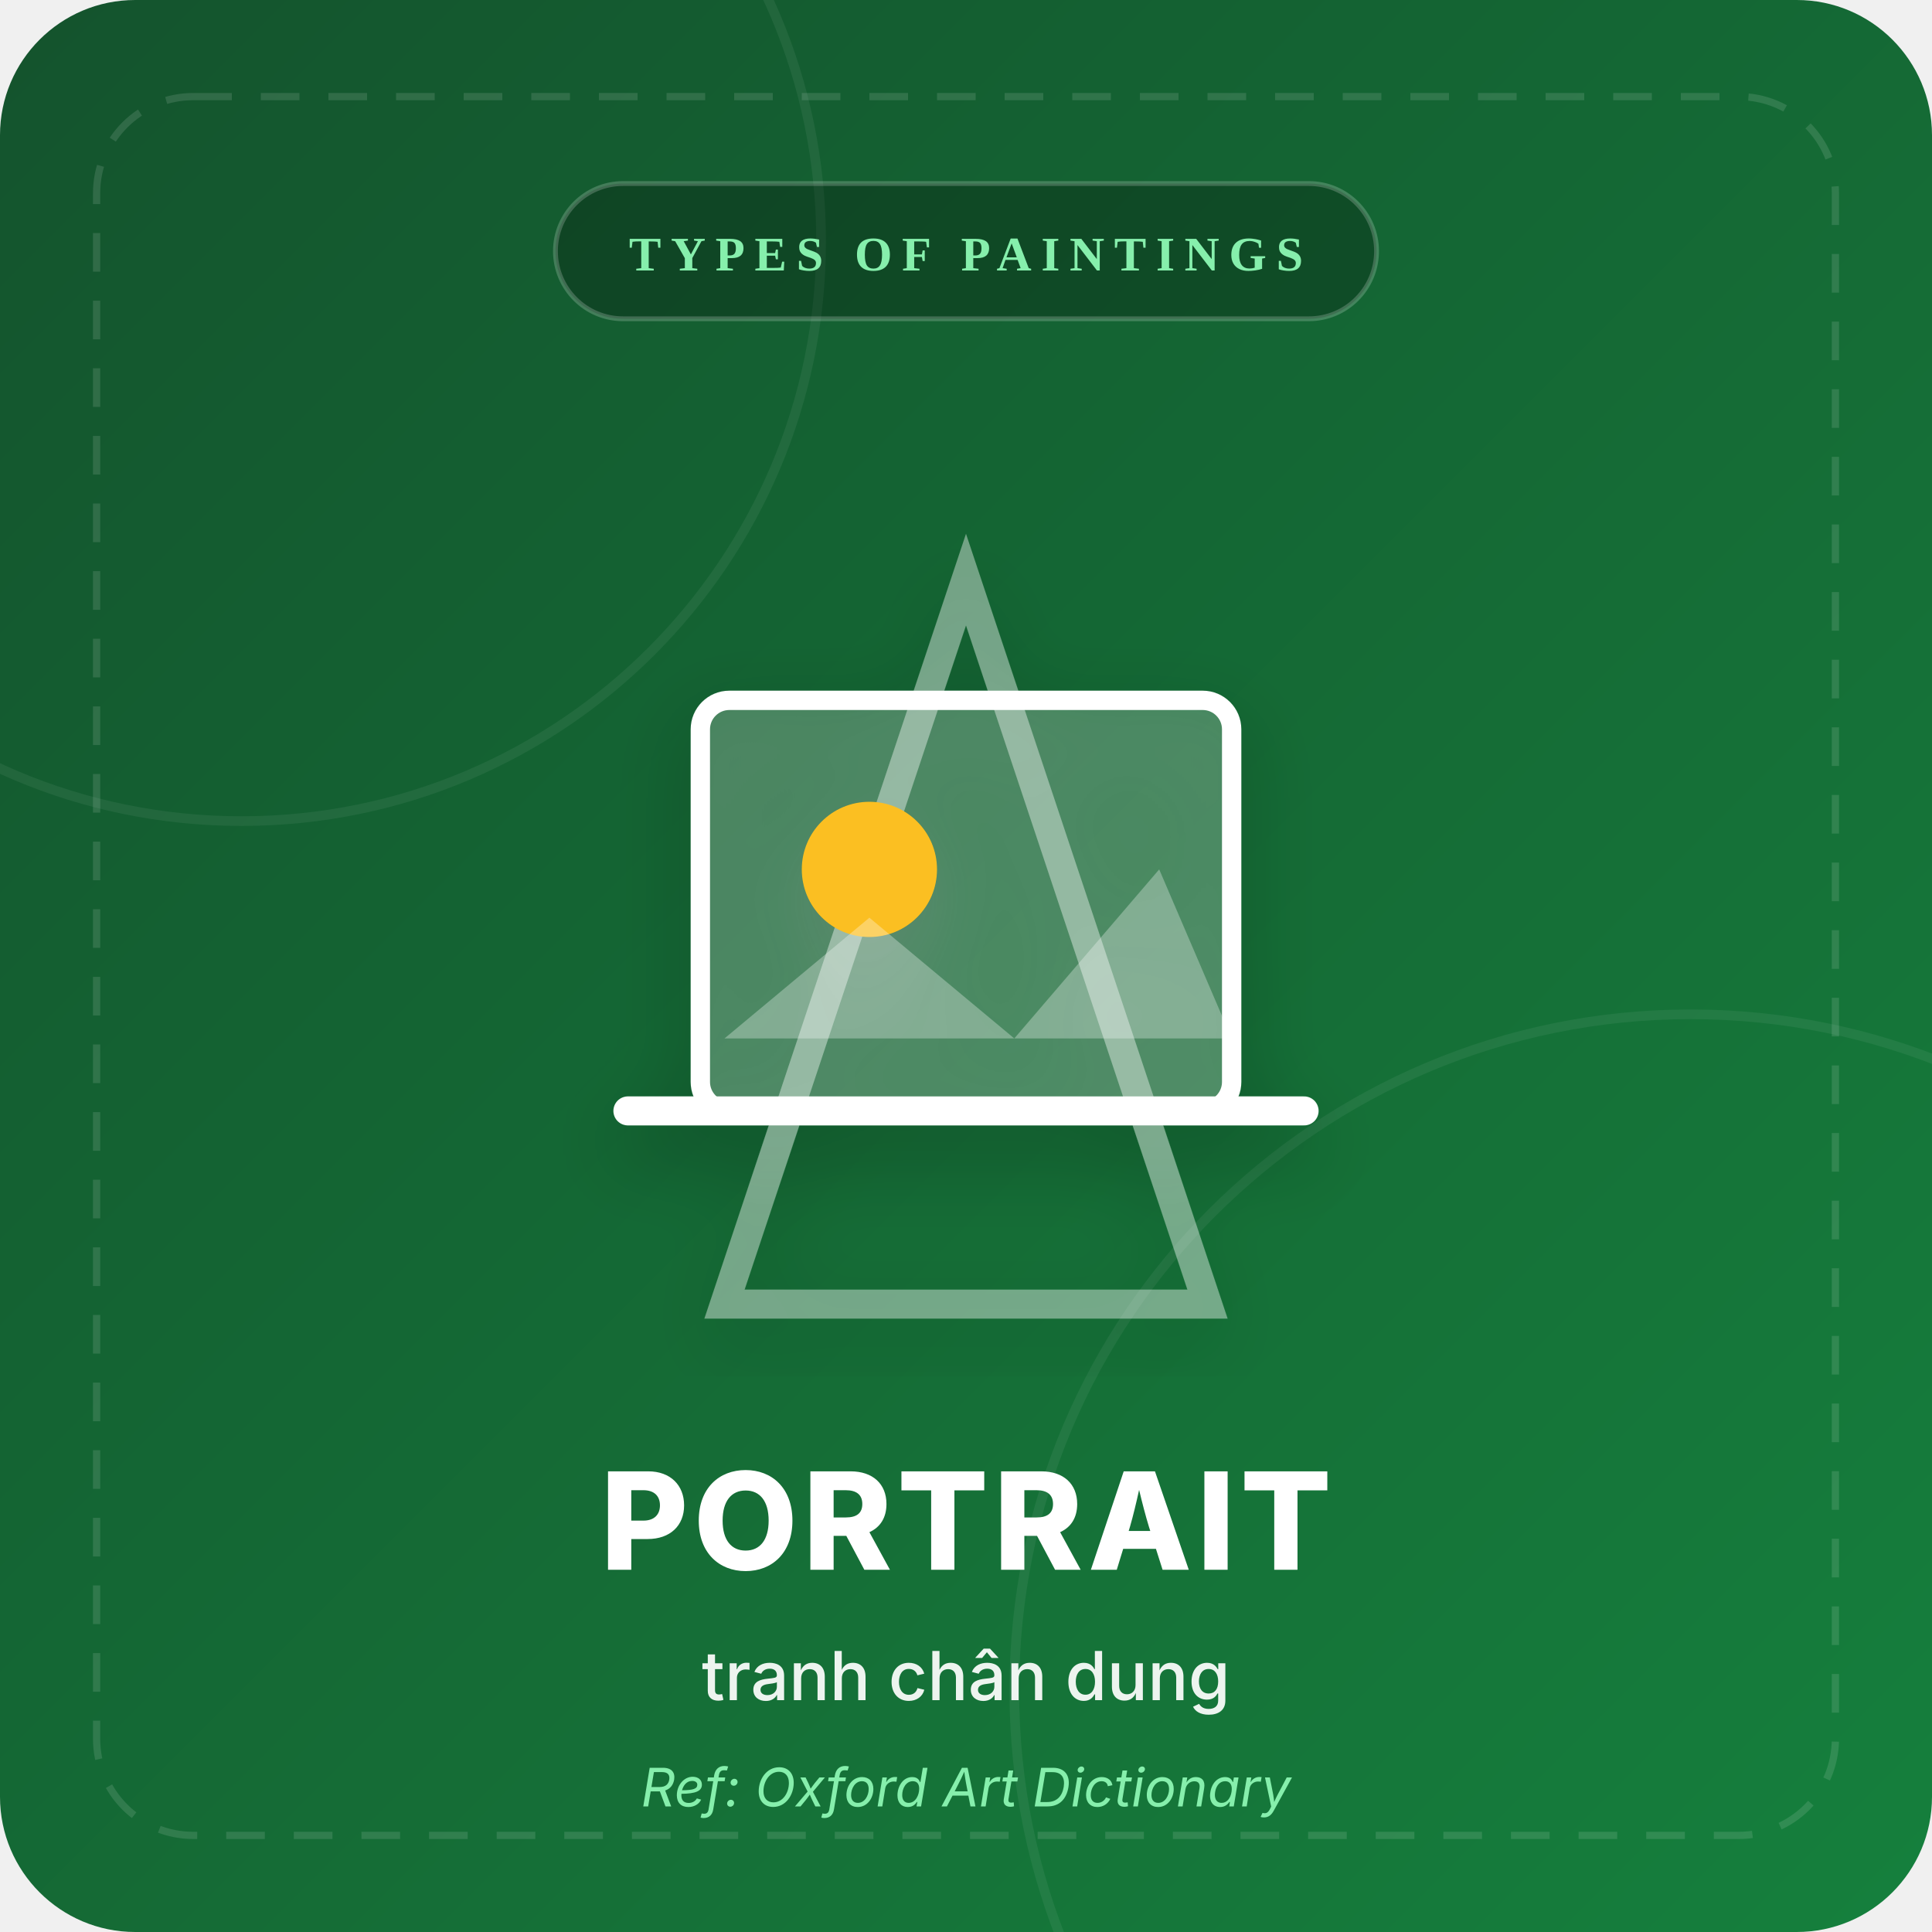
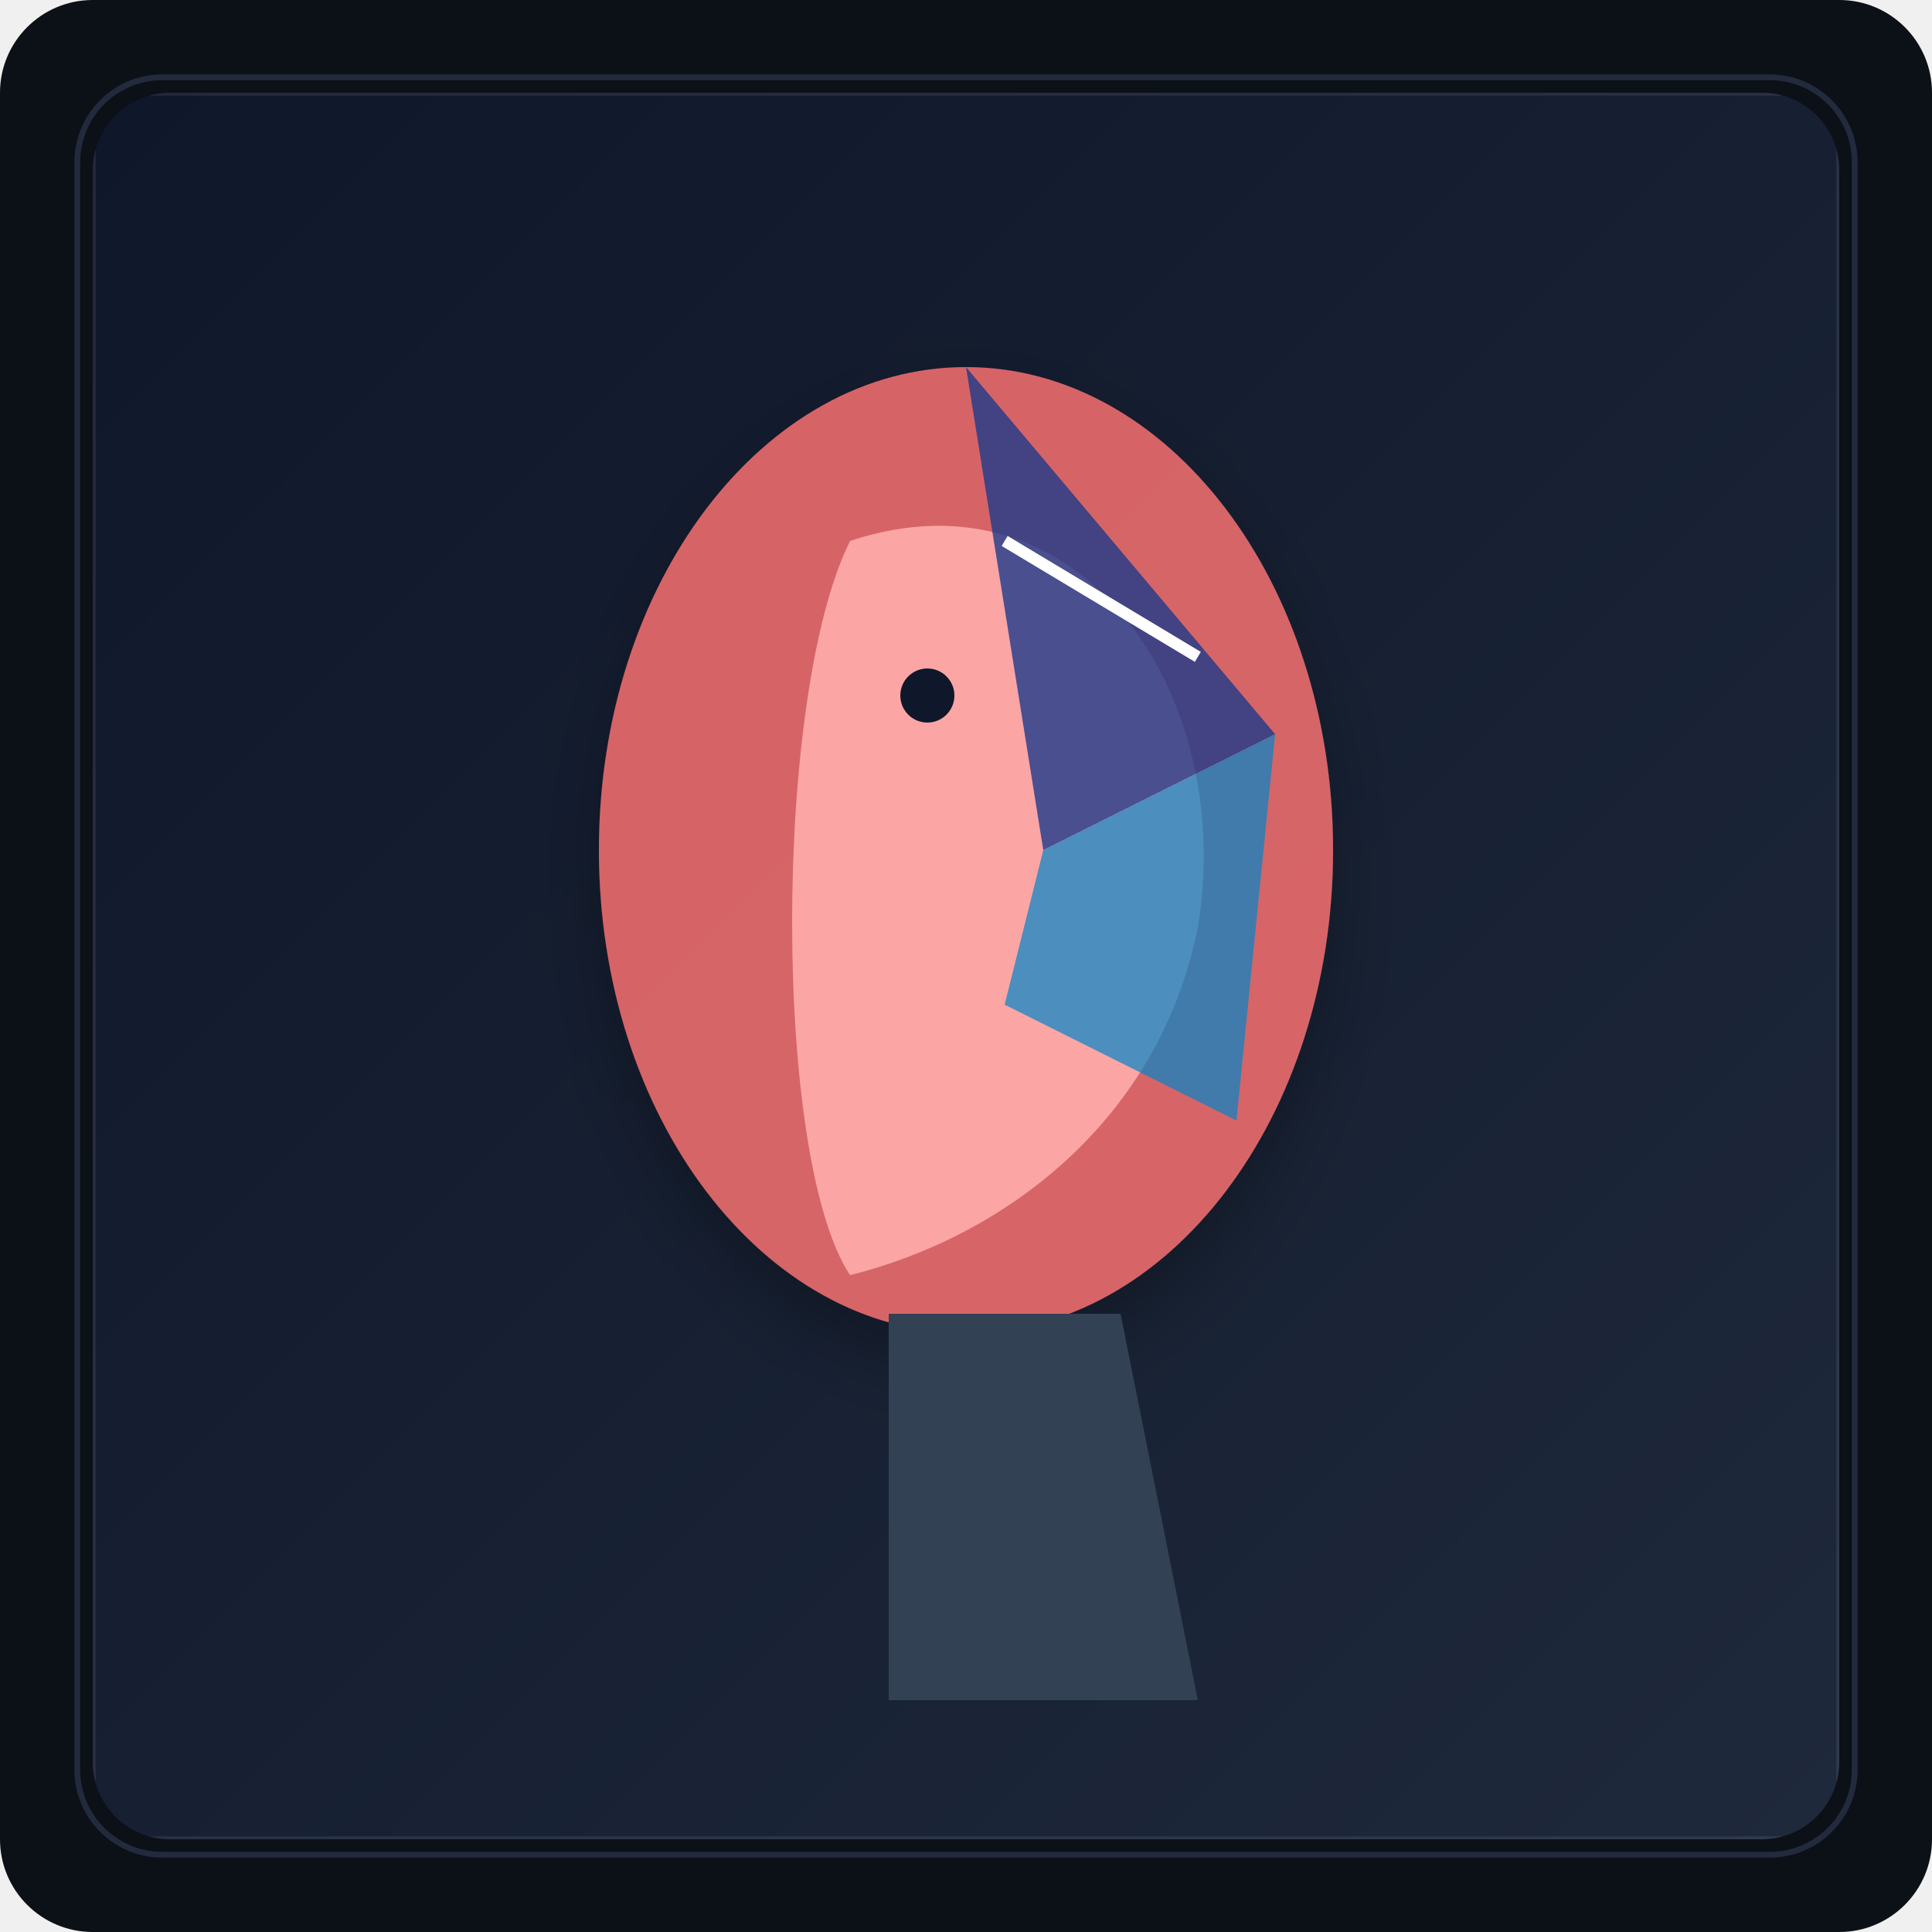
- <svg xmlns="http://www.w3.org/2000/svg" viewBox="0 0 400 400" width="100%" height="100%">
+ <svg xmlns="http://www.w3.org/2000/svg" viewBox="0 0 500 500" width="100%" height="100%">
  <defs>
-     <linearGradient id="grad_4" x1="0%" y1="0%" x2="100%" y2="100%">
-       <stop offset="0%" stop-color="#14532d" />
-       <stop offset="100%" stop-color="#15803d" />
+     <linearGradient id="bg_portrait" x1="0%" y1="0%" x2="100%" y2="100%">
+       <stop offset="0%" stop-color="#0f172a" />
+       <stop offset="100%" stop-color="#1e293b" />
    </linearGradient>
-     <filter id="shadow" x="-10%" y="-10%" width="120%" height="120%">
-       <feDropShadow dx="0" dy="6" stdDeviation="8" flood-opacity="0.3" />
+     <filter id="softGlow" x="-20%" y="-20%" width="140%" height="140%">
+       <feGaussianBlur stdDeviation="12" result="blur" />
+       <feComposite in="SourceGraphic" in2="blur" operator="over" />
    </filter>
+     <filter id="drop" x="-10%" y="-10%" width="120%" height="120%">
+       <feDropShadow dx="0" dy="8" stdDeviation="10" flood-color="#000000" flood-opacity="0.35" />
+     </filter>
+     <clipPath id="canvasClip">
+       <rect x="24" y="24" width="452" height="452" rx="20" />
+     </clipPath>
  </defs>
-   <rect width="400" height="400" rx="28" fill="url(#grad_4)" />
-   <circle cx="50" cy="50" r="120" fill="none" stroke="rgba(255,255,255,0.06)" stroke-width="2" />
-   <circle cx="350" cy="350" r="140" fill="none" stroke="rgba(255,255,255,0.06)" stroke-width="2" />
-   <rect x="20" y="20" width="360" height="360" rx="20" fill="none" stroke="rgba(255,255,255,0.12)" stroke-width="1.5" stroke-dasharray="8,6" />
-   <g transform="translate(200, 52)">
-     <rect x="-85" y="-14" width="170" height="28" rx="14" fill="rgba(0,0,0,0.25)" stroke="rgba(255,255,255,0.2)" stroke-width="1" />
-     <text x="0" y="4" font-family="'Cinzel', 'Times New Roman', Georgia, serif" font-size="10" font-weight="bold" fill="#86efac" text-anchor="middle" letter-spacing="2">TYPES OF PAINTINGS</text>
+   <rect width="500" height="500" rx="24" fill="#0c1017" />
+   <rect x="20" y="20" width="460" height="460" rx="22" fill="none" stroke="#222b3d" stroke-width="1.5" />
+   <g clip-path="url(#canvasClip)">
+     <rect x="24" y="24" width="452" height="452" fill="url(#bg_portrait)" />
+     <ellipse cx="250" cy="220" rx="95" ry="125" fill="#f87171" opacity="0.85" filter="url(#drop)" />
+     <path d="M220 140 C280 120 320 180 310 240 C300 290 260 320 220 330 C200 300 200 180 220 140 Z" fill="#fca5a5" />
+     <polygon points="250,95 330,190 270,220" fill="#1e3a8a" opacity="0.8" />
+     <polygon points="270,220 330,190 320,290 260,260" fill="#0284c7" opacity="0.7" />
+     <path d="M230 340 L230 440 L310 440 L290 340 Z" fill="#334155" />
+     <circle cx="240" cy="180" r="7" fill="#0f172a" />
+     <line x1="260" y1="140" x2="310" y2="170" stroke="#ffffff" stroke-width="3" />
+     <rect x="24" y="24" width="452" height="452" fill="none" stroke="rgba(255,255,255,0.08)" stroke-width="1.5" />
  </g>
-   <g filter="url(#shadow)">
-     <polygon points="150,270 200,120 250,270" stroke="rgba(255,255,255,0.4)" stroke-width="6" fill="none" />
-     <rect x="145" y="145" width="110" height="85" rx="6" fill="rgba(255,255,255,0.2)" stroke="white" stroke-width="4" />
-     <line x1="130" y1="230" x2="270" y2="230" stroke="white" stroke-width="6" stroke-linecap="round" />
-     <circle cx="180" cy="180" r="14" fill="#fbbf24" />
-     <path d="M150 215 L180 190 L210 215 L240 180 L255 215 Z" fill="rgba(255,255,255,0.3)" />
-   </g>
-   <text x="200" y="325" font-family="'Plus Jakarta Sans', system-ui, -apple-system, sans-serif" font-size="28" font-weight="800" fill="#ffffff" text-anchor="middle" letter-spacing="1">PORTRAIT</text>
-   <text x="200" y="352" font-family="'Plus Jakarta Sans', system-ui, -apple-system, sans-serif" font-size="14" font-weight="500" fill="rgba(255,255,255,0.92)" text-anchor="middle">tranh chân dung</text>
-   <text x="200" y="374" font-family="'Plus Jakarta Sans', system-ui, -apple-system, sans-serif" font-size="11" font-weight="400" fill="#86efac" text-anchor="middle" font-style="italic">Ref: Oxford Art Dictionary</text>
</svg>
